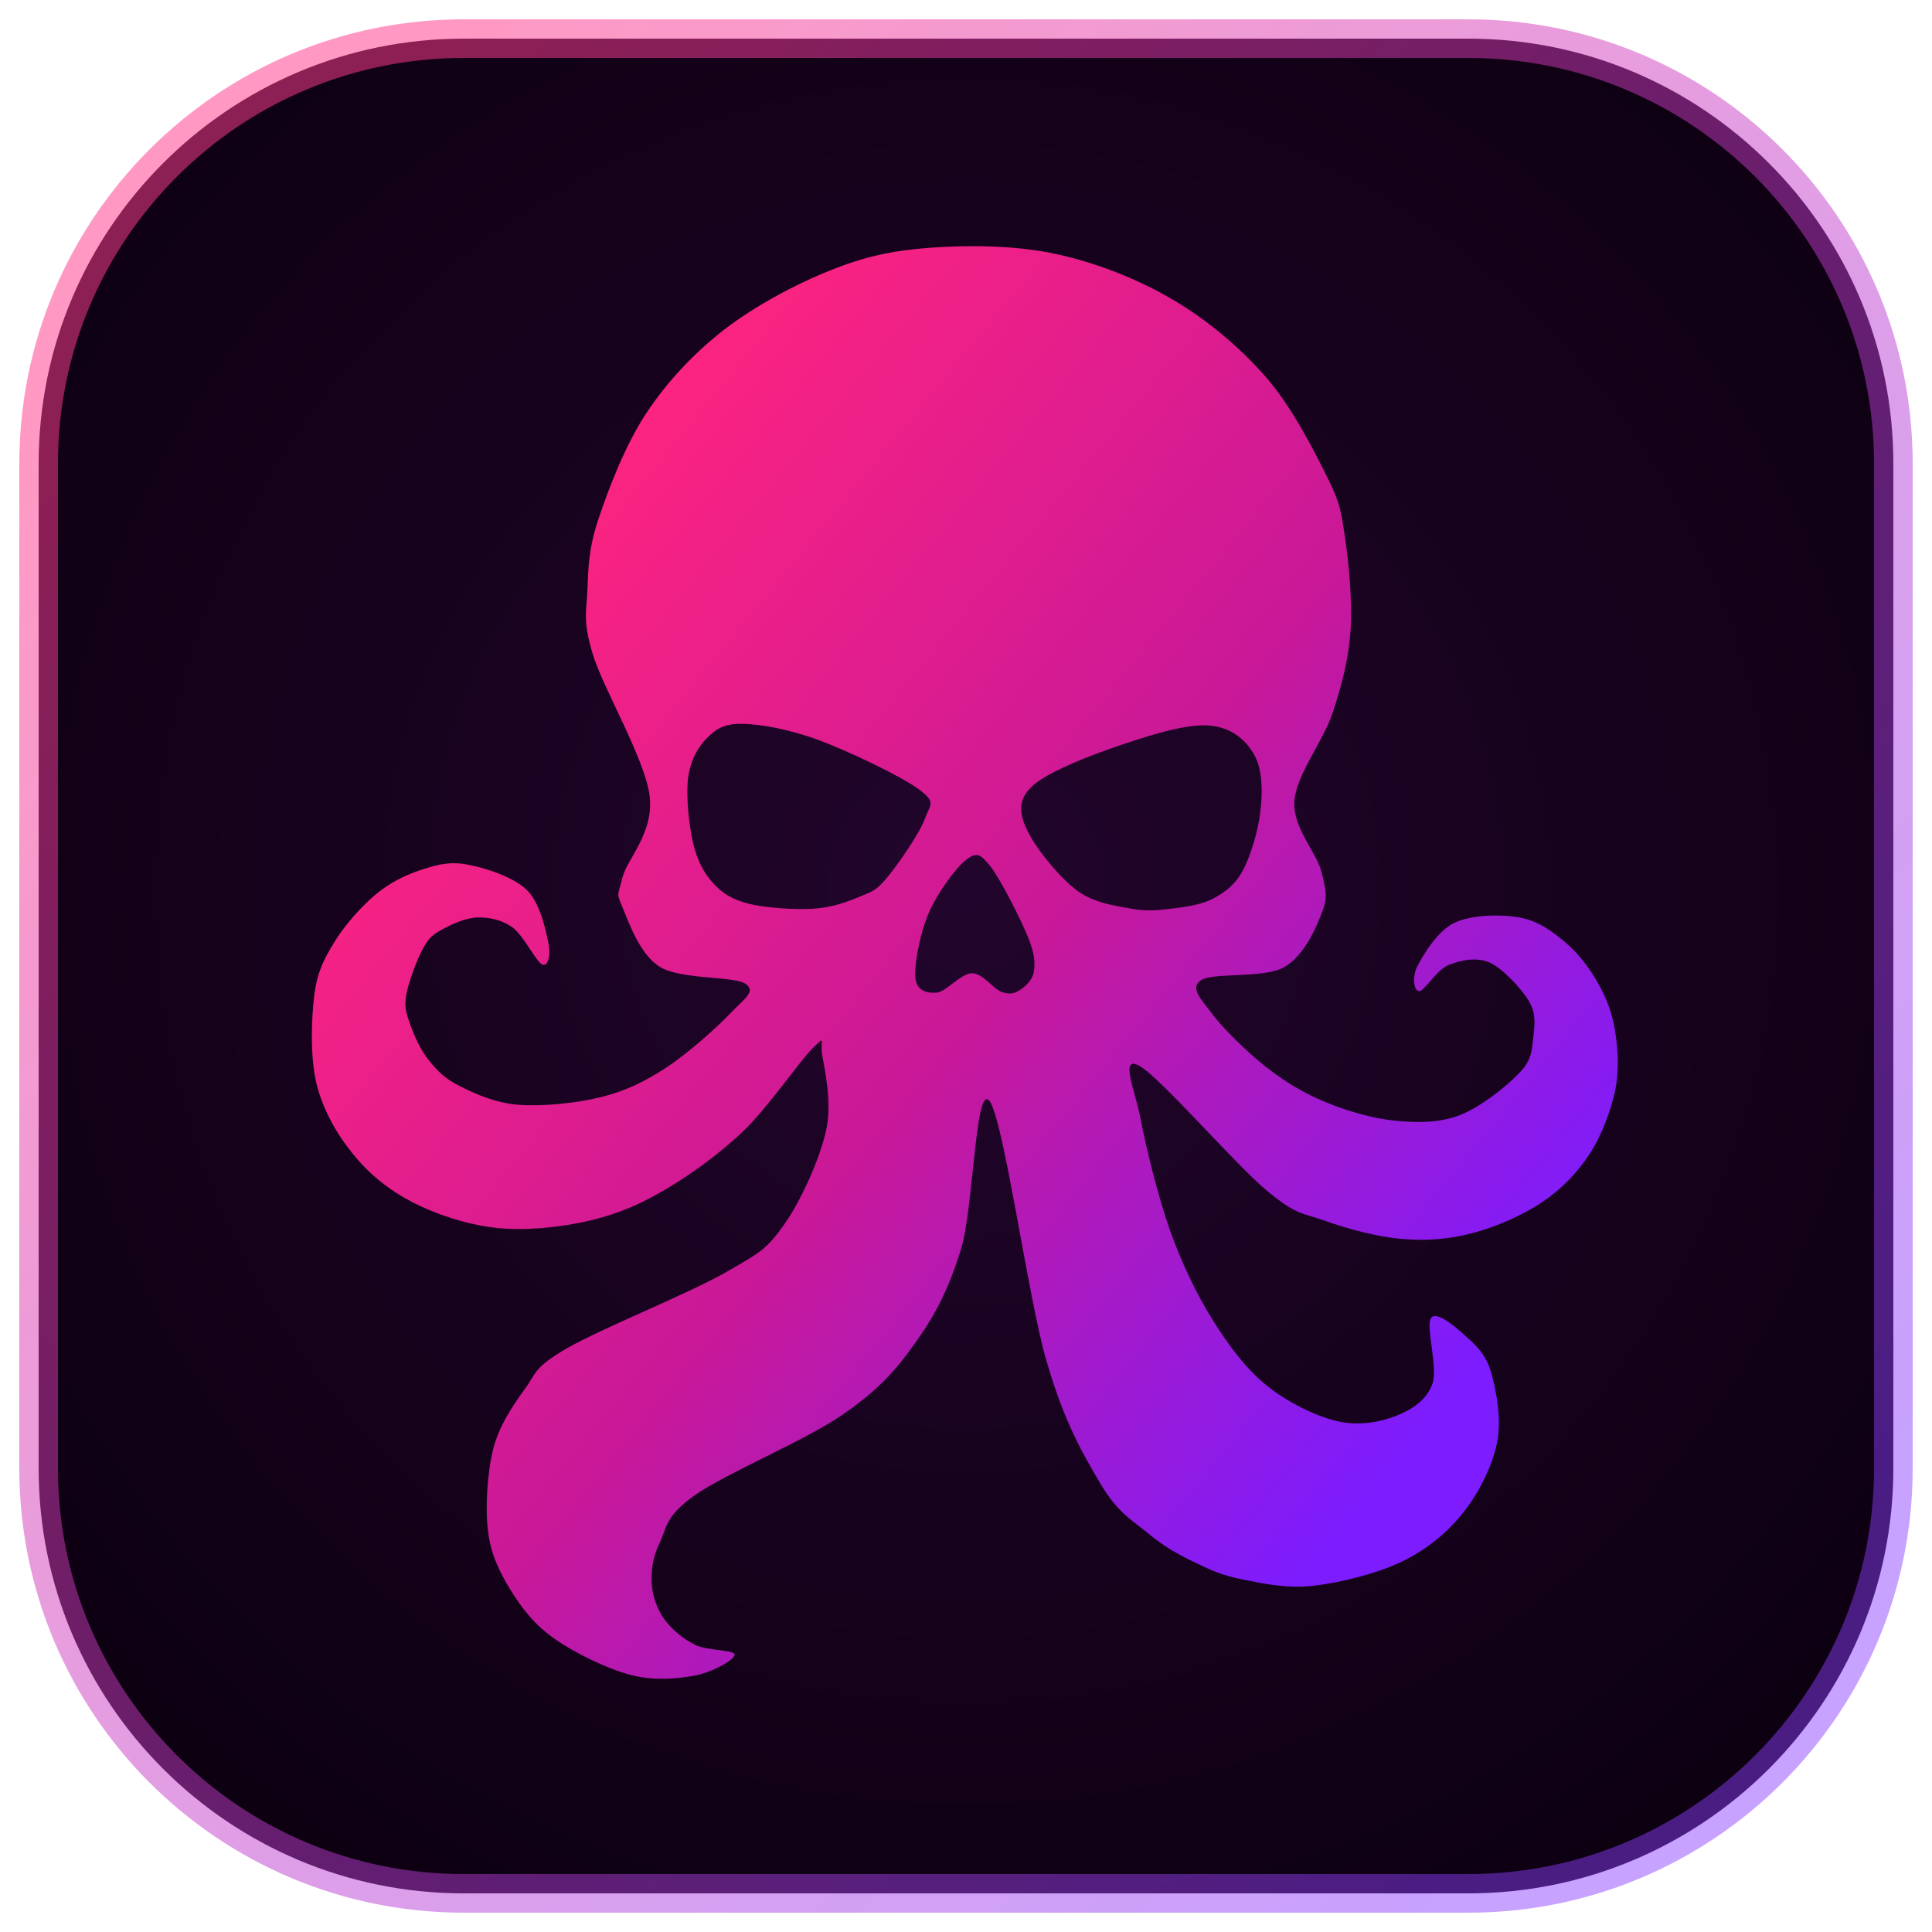
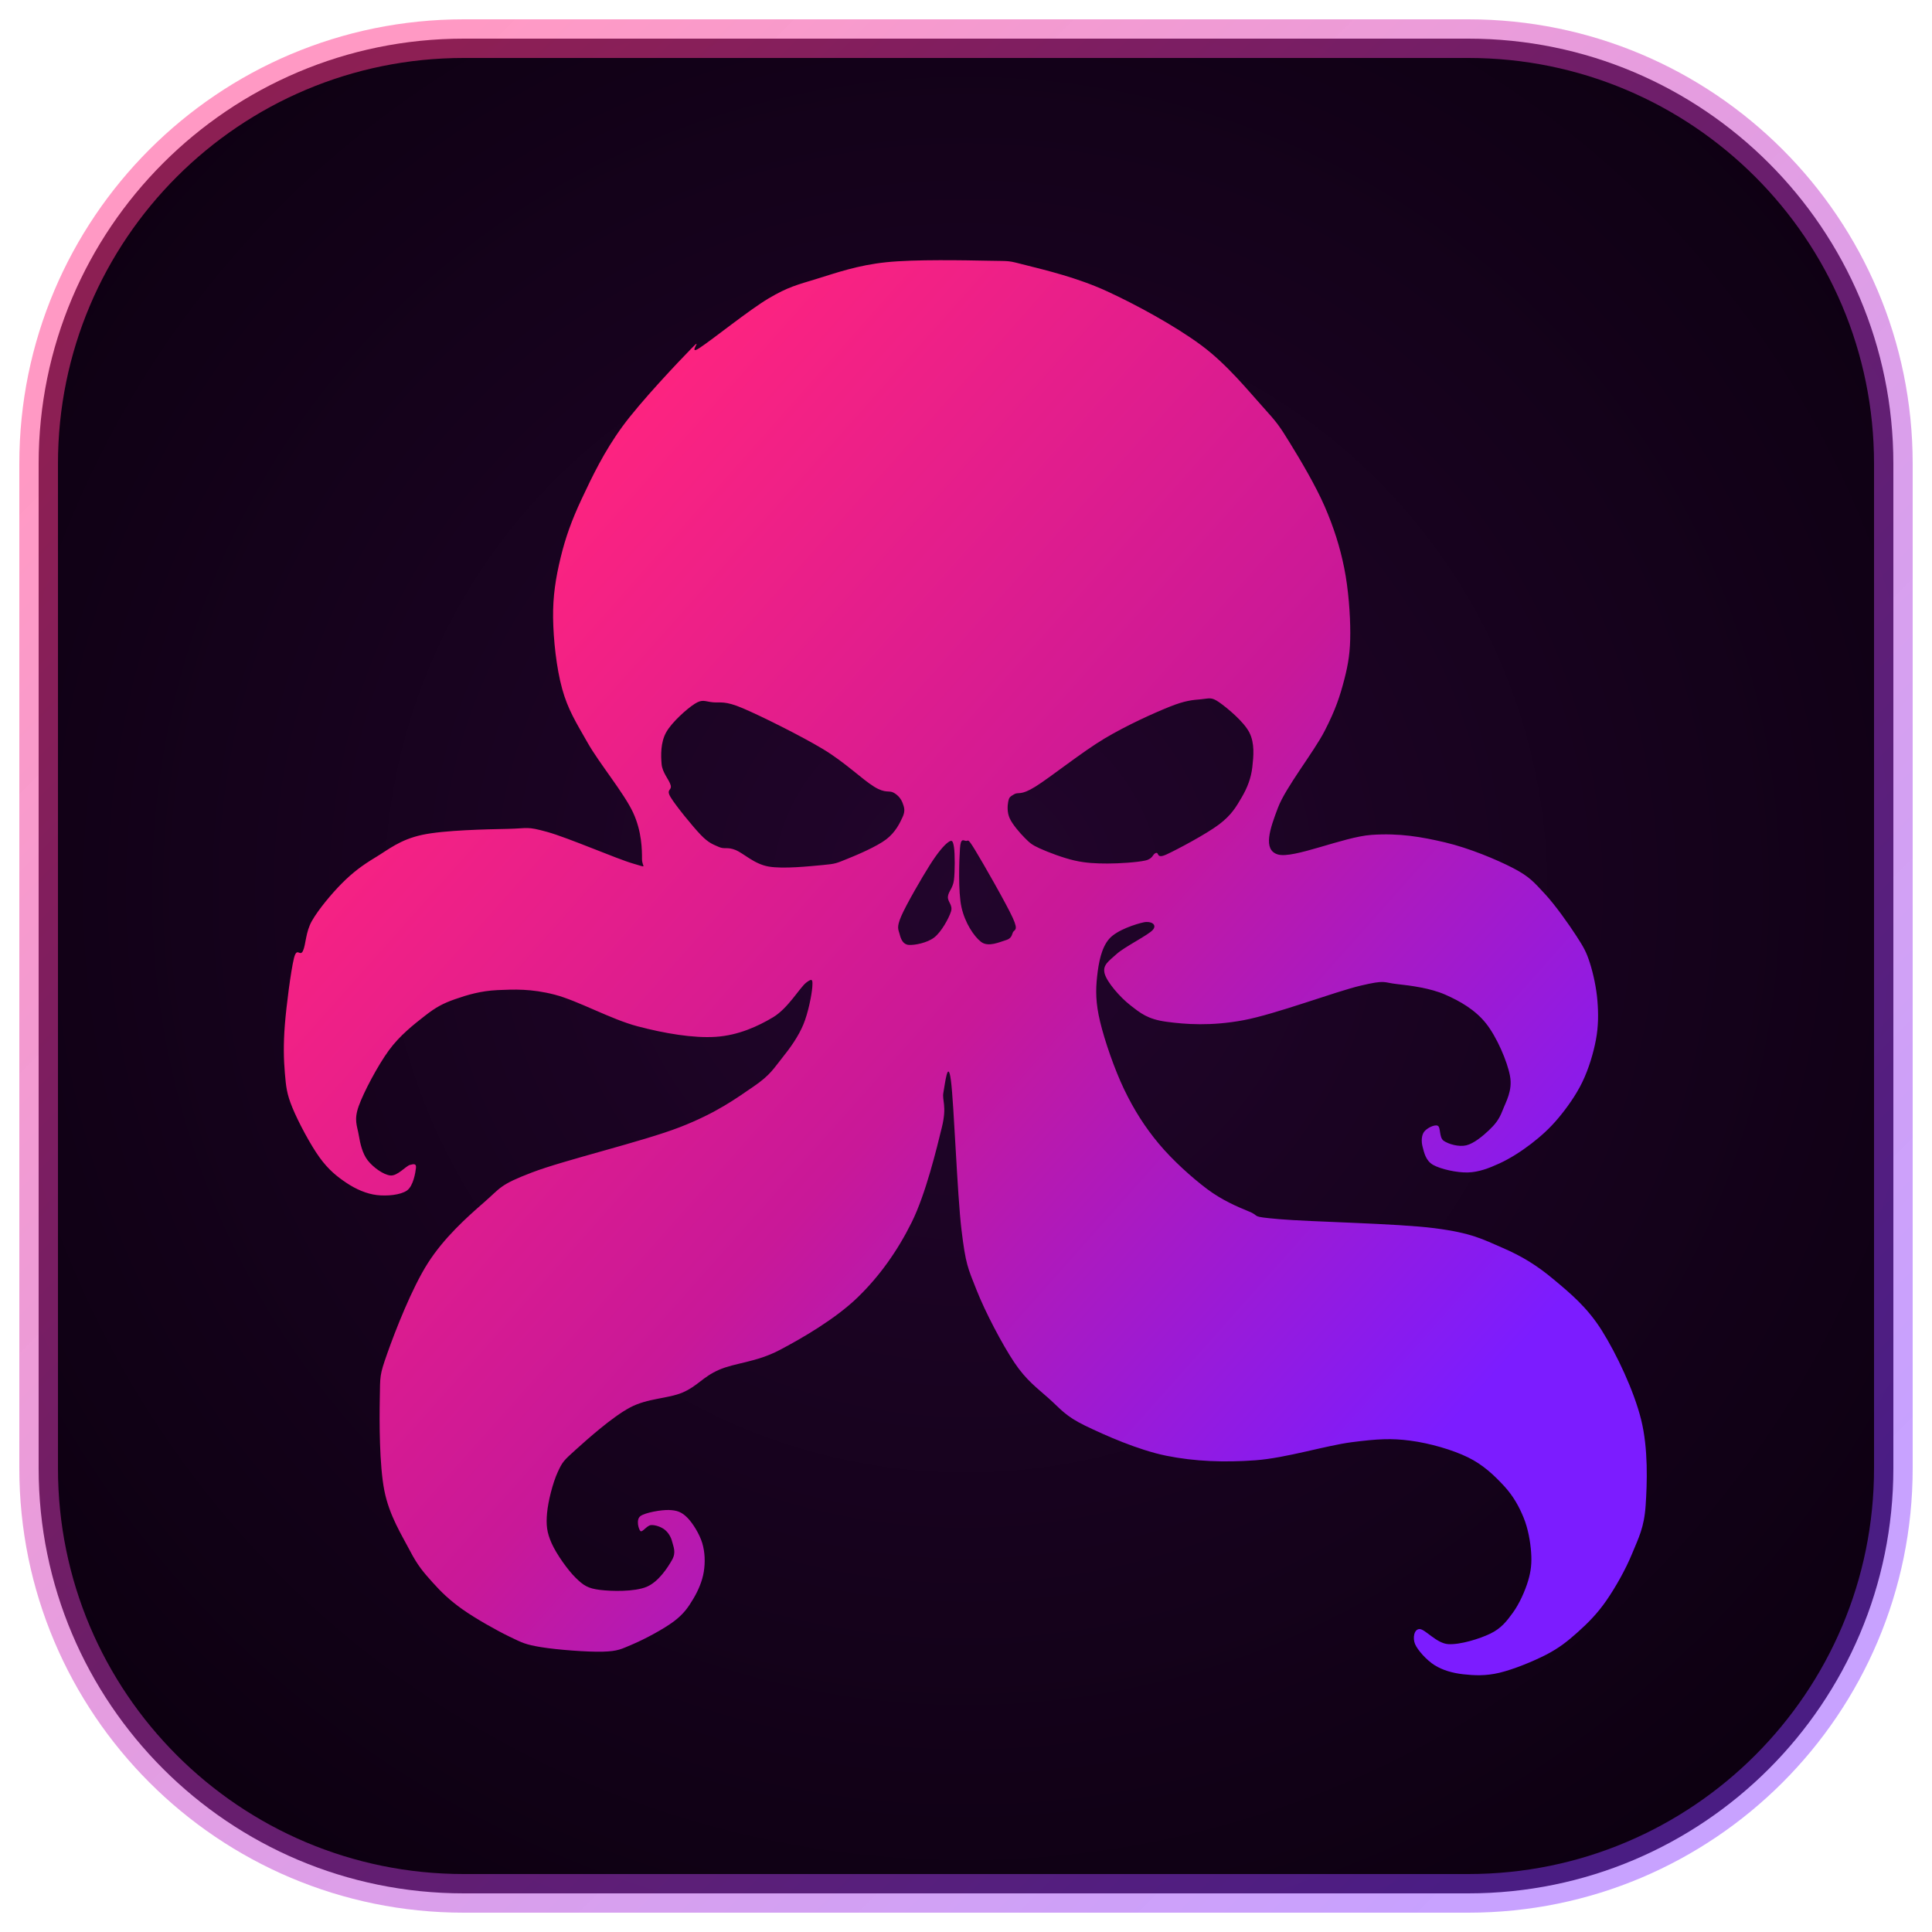
<svg xmlns="http://www.w3.org/2000/svg" viewBox="0 0 100 100" fill="none">
  <defs>
    <radialGradient id="bg" cx="50%" cy="46%" r="62%">
      <stop offset="0%" stop-color="#22052c" />
      <stop offset="100%" stop-color="#0d0011" />
    </radialGradient>
    <linearGradient id="prism" x1="16%" y1="18%" x2="86%" y2="82%">
      <stop offset="0%" stop-color="#ff247f" />
      <stop offset="52%" stop-color="#c91898" />
      <stop offset="100%" stop-color="#7c1cff" />
    </linearGradient>
    <linearGradient id="rim" x1="12%" y1="12%" x2="88%" y2="88%">
      <stop offset="0%" stop-color="#ff3b8e" stop-opacity="0.52" />
      <stop offset="100%" stop-color="#8b3dff" stop-opacity="0.48" />
    </linearGradient>
  </defs>
  <rect x="2" y="2" width="96" height="96" rx="22" fill="url(#bg)" stroke="url(#rim)" stroke-width="2" />
  <g transform="translate(11 11) scale(0.78)">
-     <path fill="url(#prism)" fill-rule="evenodd" d="M47.57 2.34C50.05 2.16 53.18 2.16 55.86 2.73C58.54 3.29 61.33 4.38 63.67 5.75C66.02 7.12 68.20 8.97 69.92 10.94C71.64 12.92 73.11 15.82 73.98 17.58C74.85 19.33 74.88 19.79 75.14 21.48C75.39 23.18 75.65 25.78 75.52 27.73C75.38 29.69 74.95 31.32 74.33 33.20C73.71 35.09 71.92 37.30 71.79 39.06C71.67 40.82 73.29 42.51 73.59 43.75C73.89 44.99 74.03 45.43 73.61 46.48C73.20 47.54 72.42 49.35 71.09 50.09C69.76 50.83 66.43 50.42 65.62 50.93C64.82 51.43 65.57 52.16 66.29 53.12C67.00 54.09 68.66 55.72 69.92 56.71C71.18 57.69 72.40 58.43 73.83 59.02C75.26 59.62 77.02 60.13 78.52 60.27C80.01 60.41 81.43 60.42 82.81 59.88C84.19 59.34 85.98 57.90 86.78 57.03C87.59 56.17 87.55 55.47 87.65 54.69C87.74 53.91 87.84 53.16 87.36 52.34C86.88 51.53 85.65 50.19 84.77 49.78C83.88 49.38 82.81 49.62 82.03 49.93C81.25 50.24 80.42 51.66 80.08 51.67C79.73 51.68 79.57 50.76 79.96 50.00C80.35 49.24 81.30 47.66 82.42 47.13C83.55 46.59 85.49 46.56 86.72 46.78C87.95 46.99 88.91 47.70 89.78 48.44C90.65 49.17 91.42 50.20 91.96 51.17C92.51 52.15 92.88 53.12 93.07 54.30C93.26 55.47 93.36 56.85 93.09 58.20C92.81 59.56 92.21 61.19 91.41 62.43C90.61 63.67 89.58 64.76 88.28 65.64C86.98 66.53 85.16 67.32 83.59 67.73C82.03 68.14 80.53 68.25 78.91 68.11C77.28 67.97 75.33 67.45 73.83 66.91C72.33 66.37 71.97 66.58 69.92 64.87C67.87 63.16 62.92 57.43 61.53 56.64C60.14 55.85 61.25 58.33 61.59 60.16C61.93 61.98 62.76 65.36 63.55 67.58C64.35 69.79 65.28 71.73 66.34 73.44C67.40 75.14 68.54 76.69 69.92 77.81C71.30 78.94 73.18 79.86 74.61 80.20C76.04 80.54 77.46 80.27 78.52 79.86C79.57 79.45 80.56 78.82 80.95 77.73C81.34 76.65 80.48 73.88 80.86 73.36C81.23 72.84 82.54 74.00 83.20 74.60C83.87 75.20 84.50 75.78 84.84 76.95C85.18 78.13 85.56 80.08 85.24 81.64C84.93 83.20 84.01 85.01 82.95 86.33C81.90 87.64 80.56 88.73 78.91 89.53C77.26 90.33 74.80 90.93 73.05 91.13C71.29 91.33 69.66 90.97 68.36 90.71C67.06 90.46 66.28 90.11 65.23 89.60C64.19 89.10 63.16 88.55 62.11 87.67C61.06 86.80 60.07 86.29 58.94 84.38C57.81 82.46 56.56 80.41 55.33 76.17C54.10 71.94 52.51 60.20 51.56 58.96C50.62 57.73 50.50 66.08 49.68 68.75C48.86 71.42 47.96 73.16 46.64 75.00C45.33 76.84 44.23 78.10 41.80 79.78C39.36 81.47 34.05 83.68 32.03 85.10C30.01 86.52 30.15 87.30 29.67 88.28C29.19 89.27 29.10 90.17 29.15 91.02C29.21 91.86 29.51 92.69 29.99 93.36C30.47 94.03 31.25 94.66 32.03 95.05C32.81 95.44 34.65 95.37 34.65 95.70C34.65 96.04 33.18 96.86 32.03 97.08C30.88 97.30 29.30 97.45 27.73 97.04C26.17 96.63 23.98 95.56 22.66 94.62C21.33 93.68 20.51 92.59 19.78 91.41C19.05 90.22 18.47 89.06 18.28 87.50C18.09 85.94 18.23 83.59 18.63 82.03C19.04 80.47 19.89 79.23 20.69 78.12C21.50 77.02 21.27 76.68 23.48 75.39C25.70 74.10 31.58 71.74 33.98 70.37C36.39 69.00 36.79 68.76 37.91 67.19C39.03 65.62 40.29 62.83 40.71 60.94C41.14 59.05 40.60 56.78 40.45 55.86C40.31 54.94 40.73 54.58 39.84 55.44C38.96 56.30 36.85 59.42 35.16 61.02C33.46 62.62 31.45 64.05 29.69 65.04C27.93 66.04 26.43 66.60 24.61 66.99C22.79 67.37 20.64 67.58 18.75 67.37C16.86 67.15 14.85 66.49 13.28 65.68C11.71 64.87 10.40 63.81 9.34 62.50C8.27 61.19 7.33 59.57 6.90 57.81C6.47 56.05 6.56 53.52 6.75 51.95C6.95 50.39 7.40 49.54 8.07 48.44C8.74 47.33 9.82 46.11 10.76 45.31C11.69 44.52 12.66 44.03 13.67 43.68C14.68 43.34 15.60 43.04 16.80 43.25C17.99 43.45 19.91 44.06 20.82 44.92C21.74 45.79 22.11 47.61 22.28 48.44C22.46 49.27 22.27 50.06 21.88 49.90C21.48 49.73 20.64 47.97 19.92 47.45C19.21 46.93 18.36 46.76 17.58 46.78C16.80 46.80 15.84 47.24 15.23 47.58C14.63 47.92 14.37 48.10 13.97 48.83C13.57 49.56 12.99 51.11 12.85 51.95C12.71 52.80 12.88 53.19 13.13 53.91C13.38 54.62 13.80 55.57 14.35 56.25C14.90 56.93 15.41 57.48 16.41 57.97C17.40 58.47 18.75 59.09 20.31 59.21C21.88 59.33 24.15 59.11 25.78 58.70C27.41 58.29 28.65 57.69 30.08 56.76C31.51 55.83 33.50 54.06 34.38 53.12C35.26 52.19 36.13 51.68 35.35 51.17C34.57 50.66 31.05 50.91 29.69 50.06C28.33 49.22 27.62 47.08 27.20 46.09C26.79 45.11 26.90 45.38 27.20 44.14C27.50 42.90 29.33 41.15 29.00 38.67C28.67 36.20 25.92 31.58 25.23 29.30C24.55 27.02 24.82 26.50 24.88 25.00C24.94 23.50 24.96 22.27 25.62 20.31C26.27 18.36 27.41 15.37 28.81 13.28C30.20 11.19 31.95 9.33 33.98 7.75C36.02 6.18 38.75 4.73 41.02 3.83C43.28 2.92 45.10 2.53 47.57 2.34Z M35.16 33.93C33.92 33.91 33.41 34.28 32.81 34.87C32.21 35.47 31.72 36.35 31.56 37.50C31.41 38.65 31.61 40.63 31.88 41.80C32.15 42.96 32.59 43.81 33.20 44.48C33.81 45.16 34.44 45.57 35.55 45.86C36.65 46.14 38.61 46.28 39.84 46.20C41.08 46.13 42.15 45.74 42.97 45.39C43.79 45.05 44.04 45.00 44.76 44.14C45.47 43.28 46.92 41.21 47.27 40.23C47.63 39.26 48.05 39.15 46.88 38.28C45.71 37.41 42.19 35.74 40.23 35.01C38.28 34.29 36.39 33.95 35.16 33.93Z M63.67 34.32C61.98 34.71 58.66 35.84 57.03 36.57C55.40 37.29 54.36 37.87 53.90 38.67C53.44 39.48 53.69 40.35 54.28 41.41C54.87 42.47 56.31 44.23 57.42 45.03C58.53 45.83 59.90 46.00 60.94 46.19C61.98 46.39 62.76 46.30 63.67 46.19C64.58 46.08 65.62 45.94 66.41 45.52C67.19 45.10 67.84 44.63 68.36 43.68C68.88 42.73 69.37 41.07 69.52 39.84C69.68 38.62 69.68 37.26 69.29 36.33C68.90 35.40 68.12 34.61 67.19 34.27C66.25 33.94 65.36 33.94 63.67 34.32Z M50.00 42.96C49.32 43.48 48.09 45.18 47.53 46.48C46.96 47.79 46.55 49.90 46.64 50.78C46.72 51.66 47.42 51.82 48.05 51.77C48.67 51.72 49.67 50.49 50.39 50.48C51.11 50.47 51.82 51.52 52.34 51.71C52.86 51.90 53.16 51.85 53.52 51.63C53.87 51.41 54.40 50.99 54.50 50.39C54.59 49.79 54.58 49.22 54.10 48.05C53.62 46.88 52.28 44.21 51.60 43.36C50.91 42.51 50.68 42.44 50.00 42.96Z" />
+     <path fill="url(#prism)" fill-rule="evenodd" d="M36.90 5.70C35.60 6.47 33.15 8.45 32.30 9.00C31.45 9.55 32.65 8.13 31.80 9.00C30.95 9.87 28.42 12.53 27.20 14.20C25.98 15.87 25.18 17.55 24.50 19.00C23.82 20.45 23.42 21.58 23.10 22.90C22.78 24.22 22.58 25.45 22.60 26.90C22.62 28.35 22.82 30.22 23.20 31.60C23.58 32.98 24.12 33.83 24.90 35.20C25.68 36.57 27.30 38.52 27.90 39.80C28.50 41.08 28.50 42.33 28.50 42.90C28.50 43.47 28.95 43.50 27.90 43.20C26.85 42.90 23.58 41.48 22.20 41.10C20.82 40.72 20.98 40.87 19.60 40.90C18.22 40.93 15.37 40.98 13.90 41.30C12.43 41.62 11.68 42.27 10.80 42.80C9.92 43.33 9.30 43.80 8.60 44.50C7.90 45.20 7.03 46.25 6.60 47.00C6.17 47.75 6.20 48.58 6.00 49.00C5.80 49.42 5.60 48.68 5.40 49.50C5.20 50.32 4.90 52.63 4.80 53.90C4.70 55.17 4.72 56.18 4.80 57.10C4.88 58.02 4.92 58.47 5.30 59.40C5.68 60.33 6.50 61.87 7.10 62.70C7.70 63.53 8.27 63.98 8.90 64.40C9.53 64.82 10.23 65.12 10.90 65.20C11.57 65.28 12.47 65.20 12.90 64.90C13.33 64.60 13.47 63.68 13.50 63.40C13.53 63.12 13.38 63.12 13.10 63.20C12.82 63.28 12.27 63.95 11.80 63.90C11.33 63.85 10.65 63.35 10.30 62.90C9.95 62.45 9.80 61.80 9.70 61.20C9.60 60.60 9.37 60.23 9.70 59.30C10.03 58.37 10.97 56.60 11.70 55.60C12.43 54.60 13.37 53.87 14.10 53.30C14.83 52.73 15.30 52.48 16.10 52.20C16.90 51.92 17.80 51.65 18.90 51.60C20.00 51.55 21.15 51.50 22.70 51.90C24.25 52.30 26.42 53.53 28.20 54.00C29.98 54.47 31.90 54.80 33.40 54.70C34.90 54.60 36.20 54.00 37.20 53.40C38.20 52.80 38.97 51.43 39.40 51.10C39.83 50.77 39.83 50.93 39.80 51.40C39.77 51.87 39.53 53.12 39.20 53.90C38.87 54.68 38.35 55.42 37.80 56.10C37.25 56.78 37.03 57.23 35.90 58.00C34.77 58.77 33.45 59.75 31.00 60.70C28.55 61.65 23.37 62.87 21.20 63.70C19.03 64.53 19.15 64.70 18.00 65.70C16.85 66.70 15.37 68.03 14.30 69.70C13.23 71.37 12.13 74.20 11.60 75.70C11.07 77.20 11.13 77.18 11.10 78.70C11.07 80.22 11.07 83.12 11.40 84.80C11.73 86.48 12.57 87.78 13.10 88.80C13.63 89.82 14.02 90.25 14.60 90.90C15.18 91.55 15.75 92.10 16.60 92.70C17.45 93.30 18.83 94.08 19.70 94.50C20.57 94.92 20.77 95.03 21.80 95.20C22.83 95.37 24.88 95.53 25.90 95.50C26.92 95.47 27.12 95.33 27.90 95.00C28.68 94.67 29.93 94.00 30.60 93.50C31.27 93.00 31.57 92.55 31.90 92.00C32.23 91.45 32.50 90.82 32.60 90.20C32.70 89.58 32.68 88.90 32.50 88.30C32.32 87.70 31.87 86.97 31.50 86.60C31.13 86.23 30.82 86.12 30.30 86.10C29.78 86.08 28.72 86.27 28.40 86.50C28.08 86.73 28.28 87.40 28.40 87.50C28.52 87.60 28.83 87.12 29.10 87.10C29.37 87.08 29.77 87.22 30.00 87.40C30.23 87.58 30.42 87.87 30.50 88.20C30.58 88.53 30.78 88.90 30.50 89.40C30.22 89.90 29.60 90.87 28.80 91.20C28.00 91.53 26.48 91.50 25.70 91.40C24.92 91.30 24.63 91.12 24.10 90.60C23.57 90.08 22.82 89.02 22.50 88.30C22.18 87.58 22.13 87.08 22.20 86.30C22.27 85.52 22.58 84.30 22.90 83.60C23.22 82.90 23.30 82.82 24.10 82.10C24.90 81.38 26.52 79.93 27.70 79.30C28.88 78.67 30.22 78.72 31.20 78.30C32.18 77.88 32.53 77.27 33.60 76.80C34.67 76.33 36.07 76.30 37.60 75.50C39.13 74.70 41.33 73.42 42.80 72.00C44.27 70.58 45.47 68.88 46.40 67.00C47.33 65.12 48.05 62.13 48.40 60.70C48.75 59.27 48.40 58.92 48.50 58.40C48.60 57.88 48.80 56.08 49.00 57.60C49.20 59.12 49.42 65.18 49.70 67.50C49.98 69.82 50.12 70.03 50.70 71.50C51.28 72.97 52.40 75.10 53.20 76.30C54.00 77.50 54.72 78.00 55.50 78.70C56.28 79.40 56.60 79.87 57.90 80.50C59.20 81.13 61.42 82.12 63.30 82.50C65.18 82.88 67.15 82.95 69.20 82.80C71.25 82.65 73.88 81.82 75.60 81.60C77.32 81.38 78.22 81.33 79.50 81.50C80.78 81.67 82.27 82.10 83.30 82.60C84.33 83.10 85.08 83.83 85.70 84.50C86.32 85.17 86.70 85.87 87.00 86.60C87.30 87.33 87.45 88.20 87.50 88.90C87.55 89.60 87.50 90.13 87.30 90.80C87.10 91.47 86.72 92.32 86.30 92.90C85.88 93.48 85.52 93.95 84.80 94.30C84.08 94.65 82.78 95.05 82.00 95.00C81.22 94.95 80.47 94.00 80.10 94.00C79.73 94.00 79.63 94.60 79.80 95.00C79.97 95.40 80.57 96.07 81.10 96.40C81.63 96.73 82.28 96.92 83.00 97.00C83.72 97.08 84.48 97.12 85.40 96.90C86.32 96.68 87.63 96.15 88.50 95.70C89.37 95.25 89.93 94.80 90.60 94.20C91.27 93.60 91.90 92.97 92.50 92.10C93.10 91.23 93.77 90.05 94.20 89.00C94.63 87.95 95.00 87.28 95.10 85.80C95.20 84.32 95.28 82.03 94.80 80.10C94.32 78.17 93.17 75.75 92.20 74.20C91.23 72.65 90.10 71.72 89.00 70.80C87.90 69.88 86.92 69.27 85.60 68.70C84.28 68.13 83.57 67.72 81.10 67.40C78.63 67.08 72.85 66.98 70.80 66.80C68.75 66.62 69.60 66.63 68.80 66.30C68.00 65.97 67.00 65.55 66.00 64.80C65.00 64.05 63.72 62.90 62.80 61.80C61.88 60.70 61.15 59.55 60.50 58.20C59.85 56.85 59.20 54.95 58.90 53.70C58.60 52.45 58.60 51.62 58.70 50.70C58.80 49.78 58.98 48.80 59.50 48.20C60.02 47.60 61.32 47.20 61.80 47.10C62.28 47.00 62.70 47.25 62.40 47.60C62.10 47.95 60.53 48.72 60.00 49.20C59.47 49.68 59.05 49.93 59.20 50.50C59.35 51.07 60.22 52.07 60.90 52.60C61.58 53.13 62.05 53.53 63.30 53.70C64.55 53.87 66.25 54.00 68.40 53.60C70.55 53.20 74.50 51.70 76.20 51.30C77.90 50.90 77.67 51.10 78.60 51.20C79.53 51.30 80.82 51.47 81.80 51.90C82.78 52.33 83.78 52.90 84.50 53.80C85.22 54.70 85.92 56.33 86.10 57.30C86.28 58.27 85.83 59.00 85.60 59.60C85.37 60.20 85.10 60.52 84.70 60.90C84.30 61.28 83.70 61.78 83.20 61.90C82.70 62.02 82.02 61.82 81.70 61.60C81.38 61.38 81.52 60.70 81.30 60.60C81.08 60.50 80.57 60.77 80.40 61.00C80.23 61.23 80.20 61.63 80.30 62.00C80.40 62.37 80.50 62.92 81.00 63.20C81.50 63.48 82.57 63.72 83.30 63.70C84.03 63.68 84.70 63.42 85.40 63.10C86.10 62.78 86.85 62.30 87.50 61.80C88.15 61.30 88.73 60.78 89.30 60.10C89.87 59.42 90.48 58.57 90.90 57.70C91.32 56.83 91.63 55.80 91.80 54.90C91.97 54.00 91.97 53.15 91.90 52.30C91.83 51.45 91.63 50.52 91.40 49.80C91.17 49.08 91.00 48.77 90.50 48.00C90.00 47.23 89.10 45.95 88.40 45.20C87.70 44.45 87.40 44.07 86.30 43.50C85.20 42.93 83.37 42.17 81.80 41.80C80.23 41.43 78.75 41.17 76.90 41.30C75.05 41.43 71.73 42.90 70.70 42.60C69.67 42.30 70.18 40.87 70.70 39.50C71.22 38.13 73.07 35.82 73.80 34.40C74.53 32.98 74.82 32.08 75.10 31.00C75.38 29.92 75.50 29.13 75.50 27.90C75.50 26.67 75.38 25.00 75.10 23.60C74.82 22.20 74.40 20.88 73.80 19.50C73.20 18.12 72.18 16.40 71.50 15.30C70.82 14.20 70.68 13.98 69.70 12.90C68.72 11.82 67.33 10.08 65.60 8.80C63.87 7.52 61.23 6.08 59.30 5.20C57.37 4.32 55.30 3.83 54.00 3.50C52.70 3.17 53.05 3.23 51.50 3.20C49.95 3.17 46.60 3.10 44.70 3.30C42.80 3.50 41.40 4.00 40.10 4.40C38.80 4.80 38.20 4.93 36.90 5.70ZM48.80 41.80C49.07 41.60 49.13 41.68 49.20 42.10C49.27 42.52 49.27 43.75 49.20 44.30C49.13 44.85 48.83 45.05 48.80 45.40C48.77 45.75 49.15 45.95 49.00 46.40C48.85 46.85 48.37 47.73 47.90 48.10C47.43 48.47 46.58 48.63 46.20 48.60C45.82 48.57 45.68 48.22 45.60 47.90C45.52 47.58 45.37 47.47 45.70 46.70C46.03 45.93 47.08 44.12 47.60 43.30C48.12 42.48 48.53 42.00 48.80 41.80ZM50.00 41.70C50.17 41.72 50.08 41.45 50.60 42.30C51.12 43.15 52.68 45.88 53.10 46.80C53.52 47.72 53.18 47.55 53.10 47.80C53.02 48.05 52.95 48.20 52.60 48.30C52.25 48.40 51.48 48.77 51.00 48.40C50.52 48.03 49.93 47.13 49.70 46.10C49.47 45.07 49.55 42.93 49.60 42.20C49.65 41.47 49.83 41.68 50.00 41.70ZM30.10 34.50C30.47 33.83 31.48 32.93 32.00 32.60C32.52 32.27 32.67 32.45 33.20 32.50C33.73 32.55 33.98 32.38 35.20 32.90C36.42 33.42 39.05 34.73 40.50 35.60C41.95 36.47 43.12 37.62 43.90 38.10C44.68 38.58 44.88 38.32 45.20 38.50C45.52 38.68 45.70 38.93 45.80 39.20C45.90 39.47 45.98 39.70 45.80 40.10C45.62 40.50 45.32 41.13 44.70 41.60C44.08 42.07 42.80 42.62 42.10 42.90C41.40 43.18 41.37 43.22 40.50 43.30C39.63 43.38 37.87 43.57 36.90 43.40C35.93 43.23 35.25 42.52 34.70 42.30C34.15 42.08 33.98 42.27 33.60 42.10C33.22 41.93 32.93 41.85 32.40 41.30C31.87 40.75 30.73 39.35 30.40 38.80C30.07 38.25 30.50 38.37 30.40 38.00C30.30 37.63 29.85 37.18 29.80 36.60C29.75 36.02 29.73 35.17 30.10 34.50ZM68.80 34.50C69.17 35.22 69.08 36.08 69.00 36.80C68.92 37.52 68.67 38.17 68.30 38.80C67.93 39.43 67.63 39.97 66.80 40.60C65.97 41.23 64.00 42.28 63.30 42.60C62.60 42.92 62.83 42.43 62.60 42.50C62.37 42.57 62.43 42.88 61.90 43.00C61.37 43.12 60.18 43.20 59.40 43.20C58.62 43.20 57.95 43.17 57.20 43.00C56.45 42.83 55.45 42.45 54.90 42.20C54.35 41.95 54.23 41.83 53.90 41.50C53.57 41.17 53.08 40.60 52.90 40.20C52.72 39.80 52.75 39.37 52.80 39.10C52.85 38.83 52.90 38.77 53.20 38.60C53.50 38.43 53.60 38.72 54.60 38.10C55.60 37.48 57.72 35.78 59.20 34.90C60.68 34.02 62.43 33.23 63.50 32.80C64.57 32.37 65.05 32.35 65.60 32.30C66.15 32.25 66.27 32.13 66.80 32.50C67.33 32.87 68.43 33.78 68.80 34.50Z" />
  </g>
</svg>
